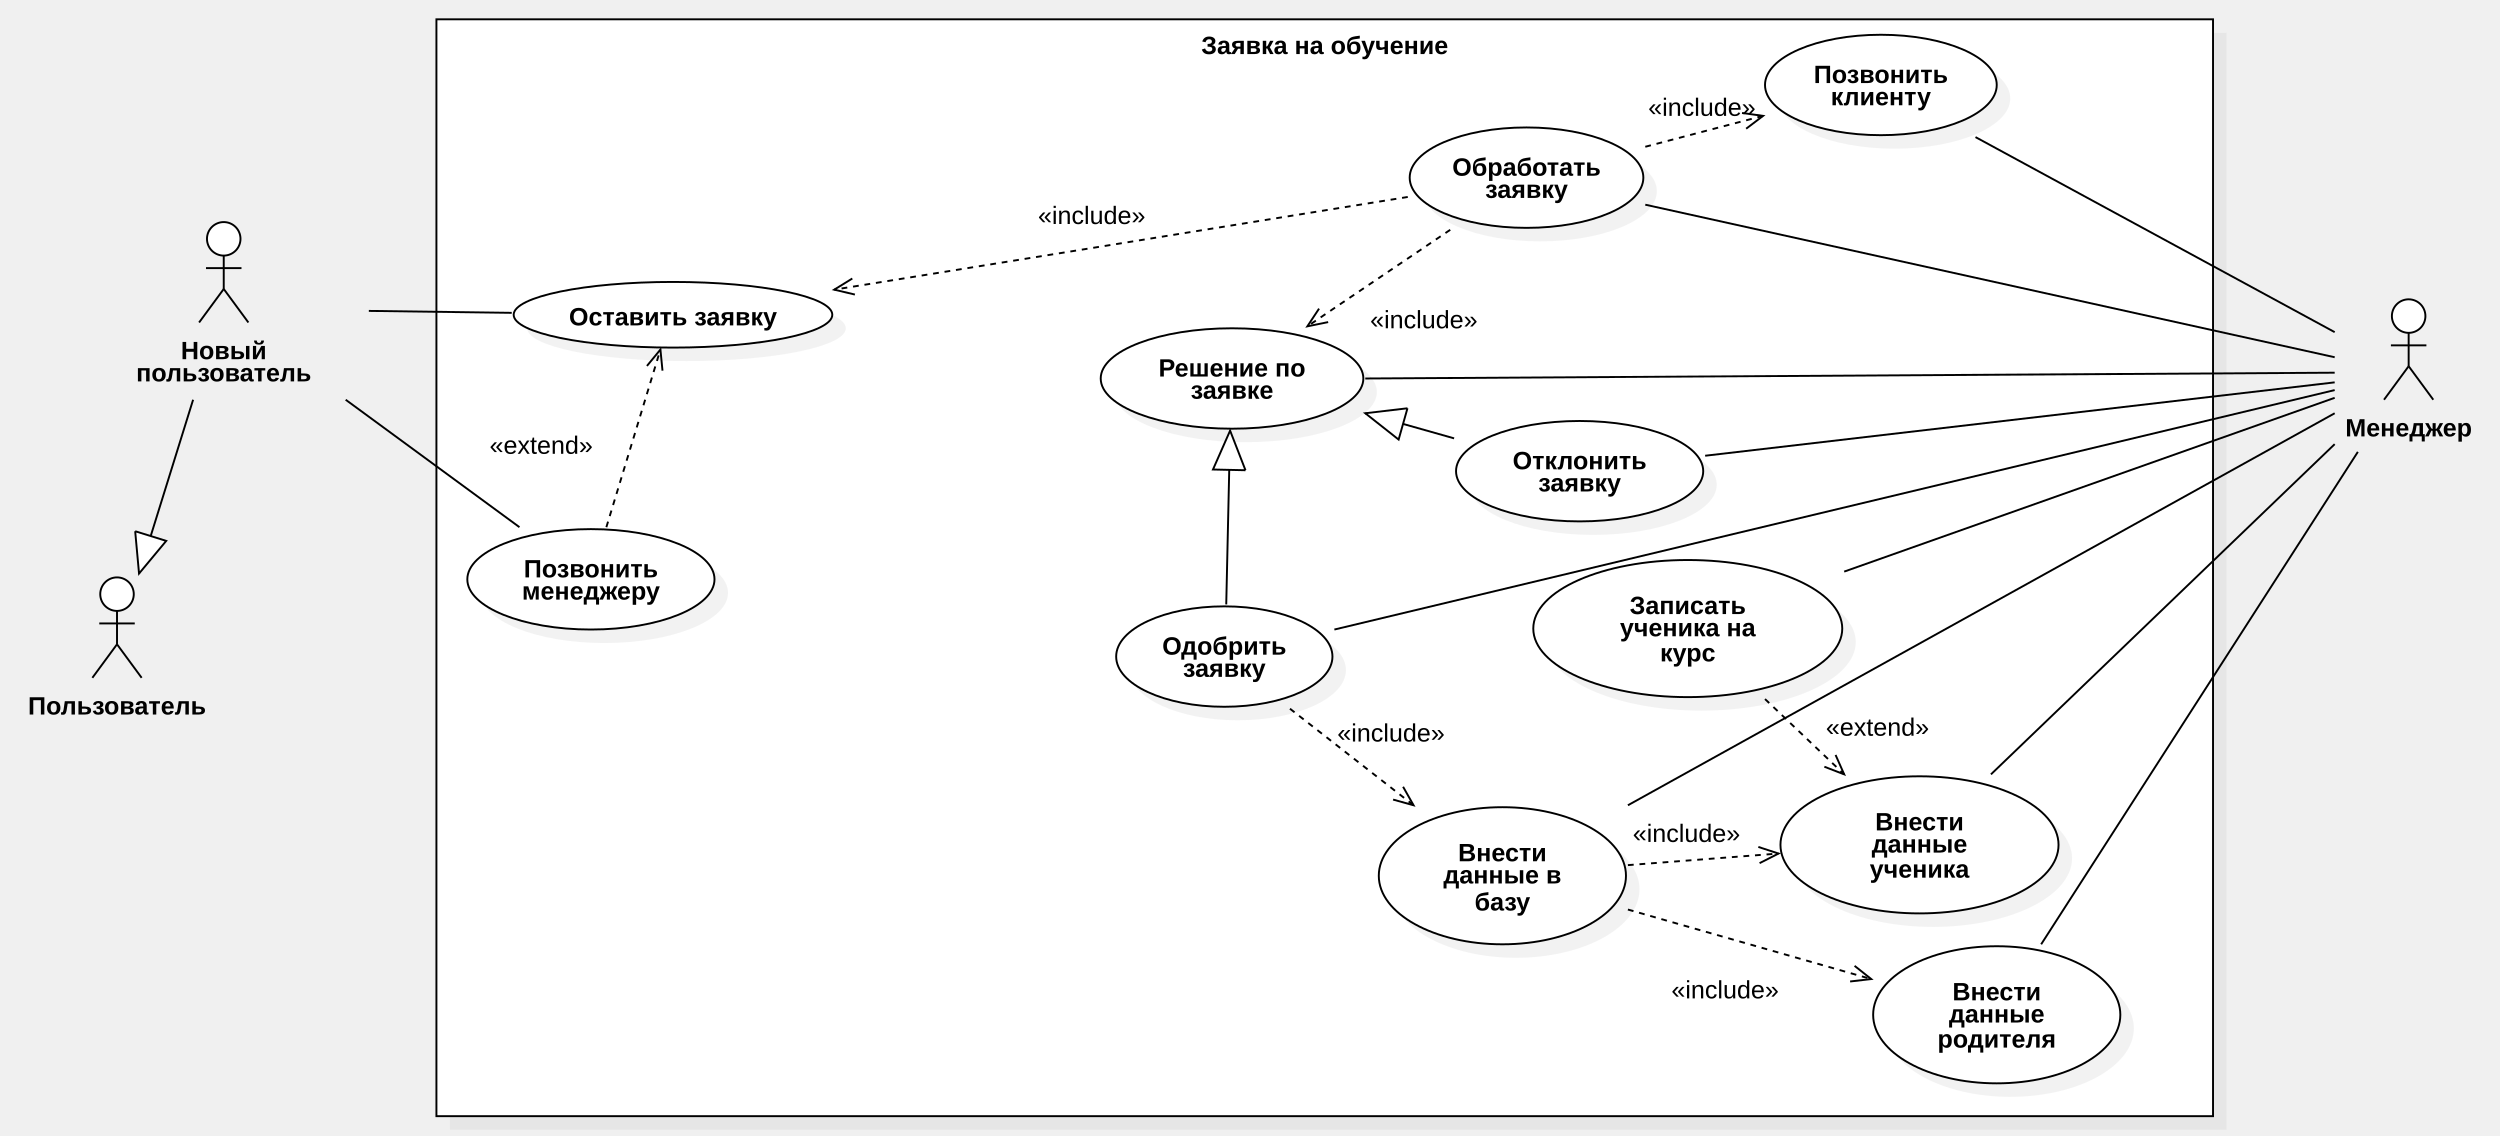
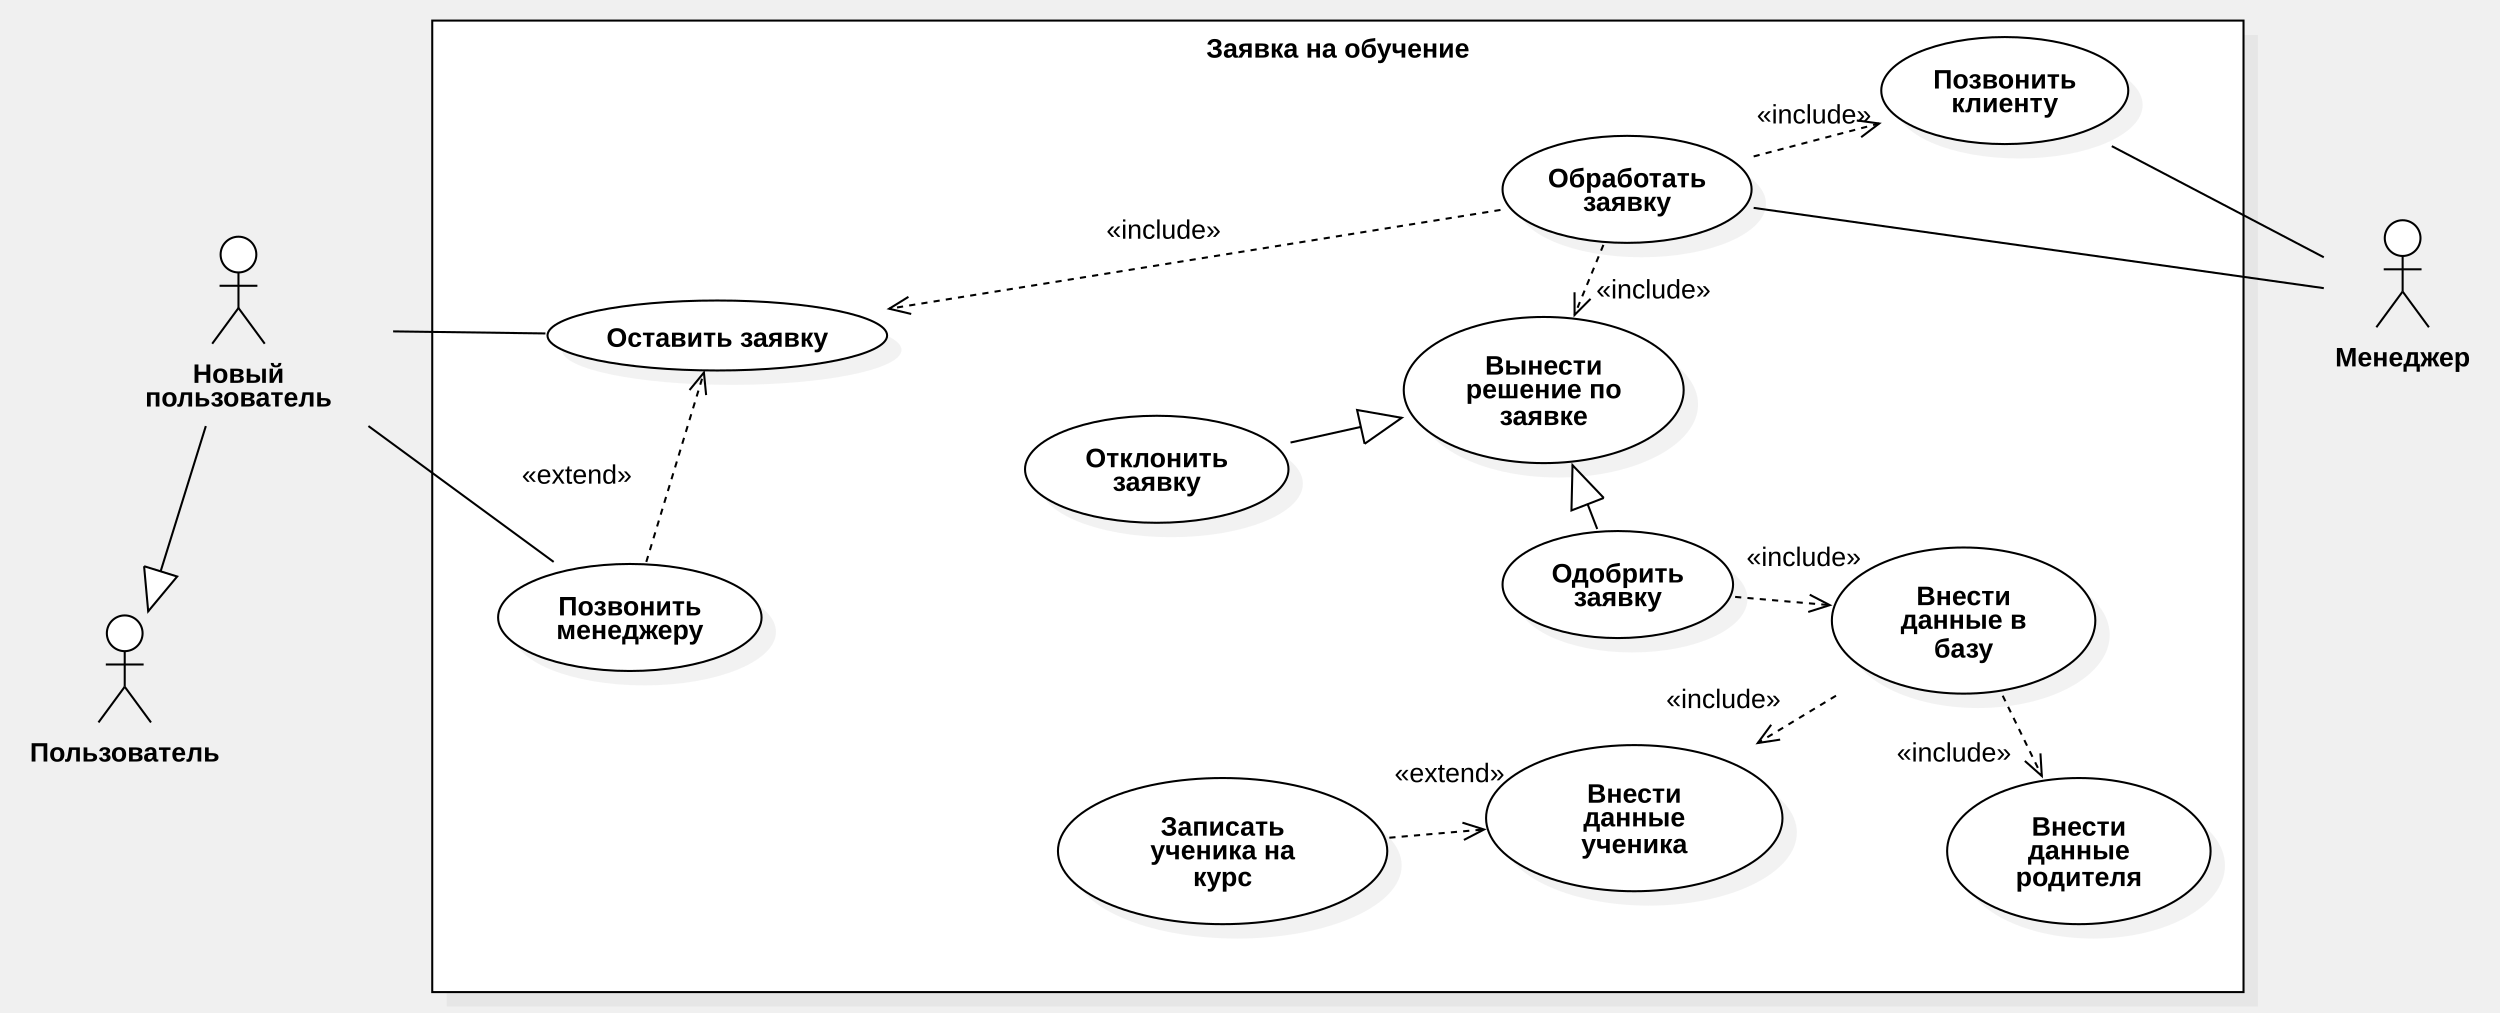
- <svg xmlns="http://www.w3.org/2000/svg" version="1.1" width="1294.609" height="588">
+ <svg xmlns="http://www.w3.org/2000/svg" version="1.1" width="1214.609" height="492">
  <defs />
  <g>
    <g transform="translate(-238,-22) scale(1,1)">
-       <rect fill="#C0C0C0" stroke="none" x="471" y="39" width="920" height="568" opacity="0.2" />
-     </g>
-     <g transform="translate(-238,-22) scale(1,1)">
-       <rect fill="#ffffff" stroke="none" x="464" y="32" width="920" height="568" />
-     </g>
-     <g transform="translate(-238,-22) scale(1,1)">
-       <path fill="none" stroke="#000000" d="M 464 32 L 1384 32 L 1384 600 L 464 600 L 464 32 Z Z" stroke-miterlimit="10" />
-     </g>
-     <g transform="translate(-238,-22) scale(1,1)">
-       <g>
-         <path fill="none" stroke="none" />
-         <text fill="#000000" stroke="none" font-family="Arial" font-size="13px" font-style="normal" font-weight="bold" text-decoration="none" x="860.063" y="50">Заявка на обучение</text>
+       <rect fill="#C0C0C0" stroke="none" x="455" y="39" width="880" height="472" opacity="0.2" />
+     </g>
+     <g transform="translate(-238,-22) scale(1,1)">
+       <rect fill="#ffffff" stroke="none" x="448" y="32" width="880" height="472" />
+     </g>
+     <g transform="translate(-238,-22) scale(1,1)">
+       <path fill="none" stroke="#000000" d="M 448 32 L 1328 32 L 1328 504 L 448 504 L 448 32 Z Z" stroke-miterlimit="10" />
+     </g>
+     <g transform="translate(-238,-22) scale(1,1)">
+       <g>
+         <path fill="none" stroke="none" />
+         <text fill="#000000" stroke="none" font-family="Arial" font-size="13px" font-style="normal" font-weight="bold" text-decoration="none" x="824.063" y="50">Заявка на обучение</text>
      </g>
    </g>
    <g transform="translate(-238,-22) scale(1,1)">
      <path fill="#ffffff" stroke="none" d="M 289.914 329.68 C 289.914 324.886 293.8 321 298.594 321 C 303.387 321 307.273 324.886 307.273 329.68 C 307.273 334.474 303.387 338.36 298.594 338.36 C 293.8 338.36 289.914 334.474 289.914 329.68 Z" />
    </g>
    <g transform="translate(-238,-22) scale(1,1)">
      <path fill="none" stroke="#000000" d="M 289.914 329.68 C 289.914 324.886 293.8 321 298.594 321 C 303.387 321 307.273 324.886 307.273 329.68 C 307.273 334.474 303.387 338.36 298.594 338.36 C 293.8 338.36 289.914 334.474 289.914 329.68 Z" stroke-miterlimit="10" />
    </g>
    <g transform="translate(-238,-22) scale(1,1)">
      <path fill="none" stroke="#000000" d="M 298.594 338.36 L 298.594 355.64" stroke-miterlimit="10" />
    </g>
    <g transform="translate(-238,-22) scale(1,1)">
      <path fill="none" stroke="#000000" d="M 289.404 344.84 L 307.783 344.84" stroke-miterlimit="10" />
    </g>
    <g transform="translate(-238,-22) scale(1,1)">
      <path fill="none" stroke="#000000" d="M 298.594 355.64 L 285.83 373" stroke-miterlimit="10" />
    </g>
    <g transform="translate(-238,-22) scale(1,1)">
      <path fill="none" stroke="#000000" d="M 298.594 355.64 L 311.357 373" stroke-miterlimit="10" />
    </g>
    <g transform="translate(-238,-22) scale(1,1)">
      <g>
        <path fill="none" stroke="none" />
        <text fill="#000000" stroke="none" font-family="Arial" font-size="13px" font-style="normal" font-weight="bold" text-decoration="none" x="252.5" y="392">Пользователь</text>
      </g>
    </g>
    <g transform="translate(-238,-22) scale(1,1)">
      <path fill="#ffffff" stroke="none" d="M 345.182 145.68 C 345.182 140.886 349.067 137 353.861 137 C 358.654 137 362.54 140.886 362.54 145.68 C 362.54 150.474 358.654 154.36 353.861 154.36 C 349.067 154.36 345.182 150.474 345.182 145.68 Z" />
    </g>
    <g transform="translate(-238,-22) scale(1,1)">
      <path fill="none" stroke="#000000" d="M 345.182 145.68 C 345.182 140.886 349.067 137 353.861 137 C 358.654 137 362.54 140.886 362.54 145.68 C 362.54 150.474 358.654 154.36 353.861 154.36 C 349.067 154.36 345.182 150.474 345.182 145.68 Z" stroke-miterlimit="10" />
    </g>
    <g transform="translate(-238,-22) scale(1,1)">
      <path fill="none" stroke="#000000" d="M 353.861 154.36 L 353.861 171.64" stroke-miterlimit="10" />
    </g>
    <g transform="translate(-238,-22) scale(1,1)">
      <path fill="none" stroke="#000000" d="M 344.671 160.84 L 363.051 160.84" stroke-miterlimit="10" />
    </g>
    <g transform="translate(-238,-22) scale(1,1)">
      <path fill="none" stroke="#000000" d="M 353.861 171.64 L 341.097 189" stroke-miterlimit="10" />
    </g>
    <g transform="translate(-238,-22) scale(1,1)">
      <path fill="none" stroke="#000000" d="M 353.861 171.64 L 366.624 189" stroke-miterlimit="10" />
    </g>
    <g transform="translate(-238,-22) scale(1,1)">
      <g>
        <path fill="none" stroke="none" />
        <text fill="#000000" stroke="none" font-family="Arial" font-size="13px" font-style="normal" font-weight="bold" text-decoration="none" x="331.654" y="208">Новый</text>
        <text fill="#000000" stroke="none" font-family="Arial" font-size="13px" font-style="normal" font-weight="bold" text-decoration="none" x="308.513" y="219.5">пользователь</text>
      </g>
    </g>
    <g transform="translate(-238,-22) scale(1,1)">
      <path fill="none" stroke="#000000" d="M 338 229 L 310 319" stroke-miterlimit="10" />
    </g>
    <g transform="translate(-238,-22) scale(1,1)">
      <path fill="#FFFFFF" stroke="none" d="M 307.999 297.091 L 310 319 L 324.077 302.093" />
    </g>
    <g transform="translate(-238,-22) scale(1,1)">
      <path fill="none" stroke="#000000" d="M 307.999 297.091 L 310 319 L 324.077 302.093 L 307.999 297.091" stroke-miterlimit="10" />
    </g>
    <g transform="translate(-238,-22) scale(1,1)">
      <path fill="#C0C0C0" stroke="none" d="M 511 192 C 511 182.611 547.937 175 593.5 175 C 639.063 175 676 182.611 676 192 C 676 201.389 639.063 209 593.5 209 C 547.937 209 511 201.389 511 192 Z" opacity="0.2" />
    </g>
    <g transform="translate(-238,-22) scale(1,1)">
      <path fill="#ffffff" stroke="none" d="M 504 185 C 504 175.611 540.937 168 586.5 168 C 632.063 168 669 175.611 669 185 C 669 194.389 632.063 202 586.5 202 C 540.937 202 504 194.389 504 185 Z" />
    </g>
    <g transform="translate(-238,-22) scale(1,1)">
      <path fill="none" stroke="#000000" d="M 504 185 C 504 175.611 540.937 168 586.5 168 C 632.063 168 669 175.611 669 185 C 669 194.389 632.063 202 586.5 202 C 540.937 202 504 194.389 504 185 Z" stroke-miterlimit="10" />
    </g>
    <g transform="translate(-238,-22) scale(1,1)">
      <g>
        <path fill="none" stroke="none" />
        <text fill="#000000" stroke="none" font-family="Arial" font-size="13px" font-style="normal" font-weight="bold" text-decoration="none" x="532.637" y="190.5">Оставить заявку</text>
      </g>
    </g>
    <g transform="translate(-238,-22) scale(1,1)">
      <path fill="none" stroke="#000000" d="M 503 184 L 429 183" stroke-miterlimit="10" />
    </g>
    <g transform="translate(-238,-22) scale(1,1)">
-       <path fill="#ffffff" stroke="none" d="M 1476.625 185.68 C 1476.625 180.886 1480.511 177 1485.305 177 C 1490.098 177 1493.984 180.886 1493.984 185.68 C 1493.984 190.474 1490.098 194.36 1485.305 194.36 C 1480.511 194.36 1476.625 190.474 1476.625 185.68 Z" />
-     </g>
-     <g transform="translate(-238,-22) scale(1,1)">
-       <path fill="none" stroke="#000000" d="M 1476.625 185.68 C 1476.625 180.886 1480.511 177 1485.305 177 C 1490.098 177 1493.984 180.886 1493.984 185.68 C 1493.984 190.474 1490.098 194.36 1485.305 194.36 C 1480.511 194.36 1476.625 190.474 1476.625 185.68 Z" stroke-miterlimit="10" />
-     </g>
-     <g transform="translate(-238,-22) scale(1,1)">
-       <path fill="none" stroke="#000000" d="M 1485.305 194.36 L 1485.305 211.64" stroke-miterlimit="10" />
-     </g>
-     <g transform="translate(-238,-22) scale(1,1)">
-       <path fill="none" stroke="#000000" d="M 1476.115 200.84 L 1494.495 200.84" stroke-miterlimit="10" />
-     </g>
-     <g transform="translate(-238,-22) scale(1,1)">
-       <path fill="none" stroke="#000000" d="M 1485.305 211.64 L 1472.541 229" stroke-miterlimit="10" />
-     </g>
-     <g transform="translate(-238,-22) scale(1,1)">
-       <path fill="none" stroke="#000000" d="M 1485.305 211.64 L 1498.068 229" stroke-miterlimit="10" />
-     </g>
-     <g transform="translate(-238,-22) scale(1,1)">
-       <g>
-         <path fill="none" stroke="none" />
-         <text fill="#000000" stroke="none" font-family="Arial" font-size="13px" font-style="normal" font-weight="bold" text-decoration="none" x="1452.5" y="248">Менеджер</text>
+       <path fill="#ffffff" stroke="none" d="M 1396.625 137.68 C 1396.625 132.886 1400.511 129 1405.305 129 C 1410.098 129 1413.984 132.886 1413.984 137.68 C 1413.984 142.474 1410.098 146.36 1405.305 146.36 C 1400.511 146.36 1396.625 142.474 1396.625 137.68 Z" />
+     </g>
+     <g transform="translate(-238,-22) scale(1,1)">
+       <path fill="none" stroke="#000000" d="M 1396.625 137.68 C 1396.625 132.886 1400.511 129 1405.305 129 C 1410.098 129 1413.984 132.886 1413.984 137.68 C 1413.984 142.474 1410.098 146.36 1405.305 146.36 C 1400.511 146.36 1396.625 142.474 1396.625 137.68 Z" stroke-miterlimit="10" />
+     </g>
+     <g transform="translate(-238,-22) scale(1,1)">
+       <path fill="none" stroke="#000000" d="M 1405.305 146.36 L 1405.305 163.64" stroke-miterlimit="10" />
+     </g>
+     <g transform="translate(-238,-22) scale(1,1)">
+       <path fill="none" stroke="#000000" d="M 1396.115 152.84 L 1414.495 152.84" stroke-miterlimit="10" />
+     </g>
+     <g transform="translate(-238,-22) scale(1,1)">
+       <path fill="none" stroke="#000000" d="M 1405.305 163.64 L 1392.541 181" stroke-miterlimit="10" />
+     </g>
+     <g transform="translate(-238,-22) scale(1,1)">
+       <path fill="none" stroke="#000000" d="M 1405.305 163.64 L 1418.068 181" stroke-miterlimit="10" />
+     </g>
+     <g transform="translate(-238,-22) scale(1,1)">
+       <g>
+         <path fill="none" stroke="none" />
+         <text fill="#000000" stroke="none" font-family="Arial" font-size="13px" font-style="normal" font-weight="bold" text-decoration="none" x="1372.5" y="200">Менеджер</text>
      </g>
    </g>
    <g transform="translate(-238,-22) scale(1,1)">
      <path fill="#C0C0C0" stroke="none" d="M 975 121 C 975 106.641 1002.087 95 1035.5 95 C 1068.913 95 1096 106.641 1096 121 C 1096 135.359 1068.913 147 1035.5 147 C 1002.087 147 975 135.359 975 121 Z" opacity="0.2" />
    </g>
    <g transform="translate(-238,-22) scale(1,1)">
      <path fill="#ffffff" stroke="none" d="M 968 114 C 968 99.641 995.087 88 1028.5 88 C 1061.913 88 1089 99.641 1089 114 C 1089 128.359 1061.913 140 1028.5 140 C 995.087 140 968 128.359 968 114 Z" />
    </g>
    <g transform="translate(-238,-22) scale(1,1)">
      <path fill="none" stroke="#000000" d="M 968 114 C 968 99.641 995.087 88 1028.5 88 C 1061.913 88 1089 99.641 1089 114 C 1089 128.359 1061.913 140 1028.5 140 C 995.087 140 968 128.359 968 114 Z" stroke-miterlimit="10" />
    </g>
    <g transform="translate(-238,-22) scale(1,1)">
      <g>
        <path fill="none" stroke="none" />
        <text fill="#000000" stroke="none" font-family="Arial" font-size="13px" font-style="normal" font-weight="bold" text-decoration="none" x="990.043" y="113">Обработать</text>
        <text fill="#000000" stroke="none" font-family="Arial" font-size="13px" font-style="normal" font-weight="bold" text-decoration="none" x="1007.083" y="124.5">заявку</text>
      </g>
    </g>
    <g transform="translate(-238,-22) scale(1,1)">
      <path fill="#C0C0C0" stroke="none" d="M 1159 73 C 1159 58.641 1185.863 47 1219 47 C 1252.137 47 1279 58.641 1279 73 C 1279 87.359 1252.137 99 1219 99 C 1185.863 99 1159 87.359 1159 73 Z" opacity="0.2" />
    </g>
    <g transform="translate(-238,-22) scale(1,1)">
      <path fill="#ffffff" stroke="none" d="M 1152 66 C 1152 51.641 1178.863 40 1212 40 C 1245.137 40 1272 51.641 1272 66 C 1272 80.359 1245.137 92 1212 92 C 1178.863 92 1152 80.359 1152 66 Z" />
    </g>
    <g transform="translate(-238,-22) scale(1,1)">
      <path fill="none" stroke="#000000" d="M 1152 66 C 1152 51.641 1178.863 40 1212 40 C 1245.137 40 1272 51.641 1272 66 C 1272 80.359 1245.137 92 1212 92 C 1178.863 92 1152 80.359 1152 66 Z" stroke-miterlimit="10" />
    </g>
    <g transform="translate(-238,-22) scale(1,1)">
      <g>
        <path fill="none" stroke="none" />
        <text fill="#000000" stroke="none" font-family="Arial" font-size="13px" font-style="normal" font-weight="bold" text-decoration="none" x="1177.231" y="65">Позвонить</text>
        <text fill="#000000" stroke="none" font-family="Arial" font-size="13px" font-style="normal" font-weight="bold" text-decoration="none" x="1186.041" y="76.5">клиенту</text>
      </g>
    </g>
    <g transform="translate(-238,-22) scale(1,1)">
-       <path fill="none" stroke="#000000" d="M 1090 128 L 1447 207" stroke-miterlimit="10" />
-     </g>
-     <g transform="translate(-238,-22) scale(1,1)">
-       <path fill="#C0C0C0" stroke="none" d="M 999 273 C 999 258.641 1027.654 247 1063 247 C 1098.346 247 1127 258.641 1127 273 C 1127 287.359 1098.346 299 1063 299 C 1027.654 299 999 287.359 999 273 Z" opacity="0.2" />
-     </g>
-     <g transform="translate(-238,-22) scale(1,1)">
-       <path fill="#ffffff" stroke="none" d="M 992 266 C 992 251.641 1020.654 240 1056 240 C 1091.346 240 1120 251.641 1120 266 C 1120 280.359 1091.346 292 1056 292 C 1020.654 292 992 280.359 992 266 Z" />
-     </g>
-     <g transform="translate(-238,-22) scale(1,1)">
-       <path fill="none" stroke="#000000" d="M 992 266 C 992 251.641 1020.654 240 1056 240 C 1091.346 240 1120 251.641 1120 266 C 1120 280.359 1091.346 292 1056 292 C 1020.654 292 992 280.359 992 266 Z" stroke-miterlimit="10" />
-     </g>
-     <g transform="translate(-238,-22) scale(1,1)">
-       <g>
-         <path fill="none" stroke="none" />
-         <text fill="#000000" stroke="none" font-family="Arial" font-size="13px" font-style="normal" font-weight="bold" text-decoration="none" x="1021.313" y="265">Отклонить</text>
-         <text fill="#000000" stroke="none" font-family="Arial" font-size="13px" font-style="normal" font-weight="bold" text-decoration="none" x="1034.583" y="276.5">заявку</text>
-       </g>
-     </g>
-     <g transform="translate(-238,-22) scale(1,1)">
-       <path fill="#C0C0C0" stroke="none" d="M 823 369 C 823 354.641 848.072 343 879 343 C 909.928 343 935 354.641 935 369 C 935 383.359 909.928 395 879 395 C 848.072 395 823 383.359 823 369 Z" opacity="0.2" />
-     </g>
-     <g transform="translate(-238,-22) scale(1,1)">
-       <path fill="#ffffff" stroke="none" d="M 816 362 C 816 347.641 841.072 336 872 336 C 902.928 336 928 347.641 928 362 C 928 376.359 902.928 388 872 388 C 841.072 388 816 376.359 816 362 Z" />
-     </g>
-     <g transform="translate(-238,-22) scale(1,1)">
-       <path fill="none" stroke="#000000" d="M 816 362 C 816 347.641 841.072 336 872 336 C 902.928 336 928 347.641 928 362 C 928 376.359 902.928 388 872 388 C 841.072 388 816 376.359 816 362 Z" stroke-miterlimit="10" />
-     </g>
-     <g transform="translate(-238,-22) scale(1,1)">
-       <g>
-         <path fill="none" stroke="none" />
-         <text fill="#000000" stroke="none" font-family="Arial" font-size="13px" font-style="normal" font-weight="bold" text-decoration="none" x="839.849" y="361">Одобрить</text>
-         <text fill="#000000" stroke="none" font-family="Arial" font-size="13px" font-style="normal" font-weight="bold" text-decoration="none" x="850.583" y="372.5">заявку</text>
-       </g>
-     </g>
-     <g transform="translate(-238,-22) scale(1,1)">
-       <path fill="#C0C0C0" stroke="none" d="M 959 482.5 C 959 462.894 987.654 447 1023 447 C 1058.346 447 1087 462.894 1087 482.5 C 1087 502.106 1058.346 518 1023 518 C 987.654 518 959 502.106 959 482.5 Z" opacity="0.2" />
-     </g>
-     <g transform="translate(-238,-22) scale(1,1)">
-       <path fill="#ffffff" stroke="none" d="M 952 475.5 C 952 455.894 980.654 440 1016 440 C 1051.346 440 1080 455.894 1080 475.5 C 1080 495.106 1051.346 511 1016 511 C 980.654 511 952 495.106 952 475.5 Z" />
-     </g>
-     <g transform="translate(-238,-22) scale(1,1)">
-       <path fill="none" stroke="#000000" d="M 952 475.5 C 952 455.894 980.654 440 1016 440 C 1051.346 440 1080 455.894 1080 475.5 C 1080 495.106 1051.346 511 1016 511 C 980.654 511 952 495.106 952 475.5 Z" stroke-miterlimit="10" />
-     </g>
-     <g transform="translate(-238,-22) scale(1,1)">
-       <g>
-         <path fill="none" stroke="none" />
-         <text fill="#000000" stroke="none" font-family="Arial" font-size="13px" font-style="normal" font-weight="bold" text-decoration="none" x="993.056" y="468">Внести</text>
-         <text fill="#000000" stroke="none" font-family="Arial" font-size="13px" font-style="normal" font-weight="bold" text-decoration="none" x="985.439" y="479.5">данные в</text>
-         <text fill="#000000" stroke="none" font-family="Arial" font-size="13px" font-style="normal" font-weight="bold" text-decoration="none" x="1001.607" y="493.5">базу</text>
-       </g>
-     </g>
-     <g transform="translate(-238,-22) scale(1,1)">
-       <path fill="#C0C0C0" stroke="none" d="M 1167 466.5 C 1167 446.894 1199.235 431 1239 431 C 1278.765 431 1311 446.894 1311 466.5 C 1311 486.106 1278.765 502 1239 502 C 1199.235 502 1167 486.106 1167 466.5 Z" opacity="0.2" />
-     </g>
-     <g transform="translate(-238,-22) scale(1,1)">
-       <path fill="#ffffff" stroke="none" d="M 1160 459.5 C 1160 439.894 1192.235 424 1232 424 C 1271.765 424 1304 439.894 1304 459.5 C 1304 479.106 1271.765 495 1232 495 C 1192.235 495 1160 479.106 1160 459.5 Z" />
-     </g>
-     <g transform="translate(-238,-22) scale(1,1)">
-       <path fill="none" stroke="#000000" d="M 1160 459.5 C 1160 439.894 1192.235 424 1232 424 C 1271.765 424 1304 439.894 1304 459.5 C 1304 479.106 1271.765 495 1232 495 C 1192.235 495 1160 479.106 1160 459.5 Z" stroke-miterlimit="10" />
-     </g>
-     <g transform="translate(-238,-22) scale(1,1)">
-       <g>
-         <path fill="none" stroke="none" />
-         <text fill="#000000" stroke="none" font-family="Arial" font-size="13px" font-style="normal" font-weight="bold" text-decoration="none" x="1209.056" y="452">Внести</text>
-         <text fill="#000000" stroke="none" font-family="Arial" font-size="13px" font-style="normal" font-weight="bold" text-decoration="none" x="1207.241" y="463.5">данные</text>
-         <text fill="#000000" stroke="none" font-family="Arial" font-size="13px" font-style="normal" font-weight="bold" text-decoration="none" x="1206.206" y="476.5">ученика</text>
-       </g>
-     </g>
-     <g transform="translate(-238,-22) scale(1,1)">
-       <path fill="#C0C0C0" stroke="none" d="M 1215 554.5 C 1215 534.894 1243.654 519 1279 519 C 1314.346 519 1343 534.894 1343 554.5 C 1343 574.106 1314.346 590 1279 590 C 1243.654 590 1215 574.106 1215 554.5 Z" opacity="0.2" />
-     </g>
-     <g transform="translate(-238,-22) scale(1,1)">
-       <path fill="#ffffff" stroke="none" d="M 1208 547.5 C 1208 527.894 1236.654 512 1272 512 C 1307.346 512 1336 527.894 1336 547.5 C 1336 567.106 1307.346 583 1272 583 C 1236.654 583 1208 567.106 1208 547.5 Z" />
-     </g>
-     <g transform="translate(-238,-22) scale(1,1)">
-       <path fill="none" stroke="#000000" d="M 1208 547.5 C 1208 527.894 1236.654 512 1272 512 C 1307.346 512 1336 527.894 1336 547.5 C 1336 567.106 1307.346 583 1272 583 C 1236.654 583 1208 567.106 1208 547.5 Z" stroke-miterlimit="10" />
-     </g>
-     <g transform="translate(-238,-22) scale(1,1)">
-       <g>
-         <path fill="none" stroke="none" />
-         <text fill="#000000" stroke="none" font-family="Arial" font-size="13px" font-style="normal" font-weight="bold" text-decoration="none" x="1249.056" y="540">Внести</text>
-         <text fill="#000000" stroke="none" font-family="Arial" font-size="13px" font-style="normal" font-weight="bold" text-decoration="none" x="1247.241" y="551.5">данные</text>
-         <text fill="#000000" stroke="none" font-family="Arial" font-size="13px" font-style="normal" font-weight="bold" text-decoration="none" x="1241.303" y="564.5">родителя</text>
+       <path fill="none" stroke="#000000" d="M 1090 123 L 1367 162" stroke-miterlimit="10" />
+     </g>
+     <g transform="translate(-238,-22) scale(1,1)">
+       <path fill="#C0C0C0" stroke="none" d="M 743 257 C 743 242.641 771.654 231 807 231 C 842.346 231 871 242.641 871 257 C 871 271.359 842.346 283 807 283 C 771.654 283 743 271.359 743 257 Z" opacity="0.2" />
+     </g>
+     <g transform="translate(-238,-22) scale(1,1)">
+       <path fill="#ffffff" stroke="none" d="M 736 250 C 736 235.641 764.654 224 800 224 C 835.346 224 864 235.641 864 250 C 864 264.359 835.346 276 800 276 C 764.654 276 736 264.359 736 250 Z" />
+     </g>
+     <g transform="translate(-238,-22) scale(1,1)">
+       <path fill="none" stroke="#000000" d="M 736 250 C 736 235.641 764.654 224 800 224 C 835.346 224 864 235.641 864 250 C 864 264.359 835.346 276 800 276 C 764.654 276 736 264.359 736 250 Z" stroke-miterlimit="10" />
+     </g>
+     <g transform="translate(-238,-22) scale(1,1)">
+       <g>
+         <path fill="none" stroke="none" />
+         <text fill="#000000" stroke="none" font-family="Arial" font-size="13px" font-style="normal" font-weight="bold" text-decoration="none" x="765.313" y="249">Отклонить</text>
+         <text fill="#000000" stroke="none" font-family="Arial" font-size="13px" font-style="normal" font-weight="bold" text-decoration="none" x="778.583" y="260.5">заявку</text>
+       </g>
+     </g>
+     <g transform="translate(-238,-22) scale(1,1)">
+       <path fill="#C0C0C0" stroke="none" d="M 975 313 C 975 298.641 1000.072 287 1031 287 C 1061.928 287 1087 298.641 1087 313 C 1087 327.359 1061.928 339 1031 339 C 1000.072 339 975 327.359 975 313 Z" opacity="0.2" />
+     </g>
+     <g transform="translate(-238,-22) scale(1,1)">
+       <path fill="#ffffff" stroke="none" d="M 968 306 C 968 291.641 993.072 280 1024 280 C 1054.928 280 1080 291.641 1080 306 C 1080 320.359 1054.928 332 1024 332 C 993.072 332 968 320.359 968 306 Z" />
+     </g>
+     <g transform="translate(-238,-22) scale(1,1)">
+       <path fill="none" stroke="#000000" d="M 968 306 C 968 291.641 993.072 280 1024 280 C 1054.928 280 1080 291.641 1080 306 C 1080 320.359 1054.928 332 1024 332 C 993.072 332 968 320.359 968 306 Z" stroke-miterlimit="10" />
+     </g>
+     <g transform="translate(-238,-22) scale(1,1)">
+       <g>
+         <path fill="none" stroke="none" />
+         <text fill="#000000" stroke="none" font-family="Arial" font-size="13px" font-style="normal" font-weight="bold" text-decoration="none" x="991.849" y="305">Одобрить</text>
+         <text fill="#000000" stroke="none" font-family="Arial" font-size="13px" font-style="normal" font-weight="bold" text-decoration="none" x="1002.583" y="316.5">заявку</text>
+       </g>
+     </g>
+     <g transform="translate(-238,-22) scale(1,1)">
+       <path fill="#C0C0C0" stroke="none" d="M 1135 330.5 C 1135 310.894 1163.654 295 1199 295 C 1234.346 295 1263 310.894 1263 330.5 C 1263 350.106 1234.346 366 1199 366 C 1163.654 366 1135 350.106 1135 330.5 Z" opacity="0.2" />
+     </g>
+     <g transform="translate(-238,-22) scale(1,1)">
+       <path fill="#ffffff" stroke="none" d="M 1128 323.5 C 1128 303.894 1156.654 288 1192 288 C 1227.346 288 1256 303.894 1256 323.5 C 1256 343.106 1227.346 359 1192 359 C 1156.654 359 1128 343.106 1128 323.5 Z" />
+     </g>
+     <g transform="translate(-238,-22) scale(1,1)">
+       <path fill="none" stroke="#000000" d="M 1128 323.5 C 1128 303.894 1156.654 288 1192 288 C 1227.346 288 1256 303.894 1256 323.5 C 1256 343.106 1227.346 359 1192 359 C 1156.654 359 1128 343.106 1128 323.5 Z" stroke-miterlimit="10" />
+     </g>
+     <g transform="translate(-238,-22) scale(1,1)">
+       <g>
+         <path fill="none" stroke="none" />
+         <text fill="#000000" stroke="none" font-family="Arial" font-size="13px" font-style="normal" font-weight="bold" text-decoration="none" x="1169.056" y="316">Внести</text>
+         <text fill="#000000" stroke="none" font-family="Arial" font-size="13px" font-style="normal" font-weight="bold" text-decoration="none" x="1161.439" y="327.5">данные в</text>
+         <text fill="#000000" stroke="none" font-family="Arial" font-size="13px" font-style="normal" font-weight="bold" text-decoration="none" x="1177.607" y="341.5">базу</text>
+       </g>
+     </g>
+     <g transform="translate(-238,-22) scale(1,1)">
+       <path fill="#C0C0C0" stroke="none" d="M 967 426.5 C 967 406.894 999.235 391 1039 391 C 1078.765 391 1111 406.894 1111 426.5 C 1111 446.106 1078.765 462 1039 462 C 999.235 462 967 446.106 967 426.5 Z" opacity="0.2" />
+     </g>
+     <g transform="translate(-238,-22) scale(1,1)">
+       <path fill="#ffffff" stroke="none" d="M 960 419.5 C 960 399.894 992.235 384 1032 384 C 1071.765 384 1104 399.894 1104 419.5 C 1104 439.106 1071.765 455 1032 455 C 992.235 455 960 439.106 960 419.5 Z" />
+     </g>
+     <g transform="translate(-238,-22) scale(1,1)">
+       <path fill="none" stroke="#000000" d="M 960 419.5 C 960 399.894 992.235 384 1032 384 C 1071.765 384 1104 399.894 1104 419.5 C 1104 439.106 1071.765 455 1032 455 C 992.235 455 960 439.106 960 419.5 Z" stroke-miterlimit="10" />
+     </g>
+     <g transform="translate(-238,-22) scale(1,1)">
+       <g>
+         <path fill="none" stroke="none" />
+         <text fill="#000000" stroke="none" font-family="Arial" font-size="13px" font-style="normal" font-weight="bold" text-decoration="none" x="1009.056" y="412">Внести</text>
+         <text fill="#000000" stroke="none" font-family="Arial" font-size="13px" font-style="normal" font-weight="bold" text-decoration="none" x="1007.241" y="423.5">данные</text>
+         <text fill="#000000" stroke="none" font-family="Arial" font-size="13px" font-style="normal" font-weight="bold" text-decoration="none" x="1006.206" y="436.5">ученика</text>
+       </g>
+     </g>
+     <g transform="translate(-238,-22) scale(1,1)">
+       <path fill="#C0C0C0" stroke="none" d="M 1191 442.5 C 1191 422.894 1219.654 407 1255 407 C 1290.346 407 1319 422.894 1319 442.5 C 1319 462.106 1290.346 478 1255 478 C 1219.654 478 1191 462.106 1191 442.5 Z" opacity="0.2" />
+     </g>
+     <g transform="translate(-238,-22) scale(1,1)">
+       <path fill="#ffffff" stroke="none" d="M 1184 435.5 C 1184 415.894 1212.654 400 1248 400 C 1283.346 400 1312 415.894 1312 435.5 C 1312 455.106 1283.346 471 1248 471 C 1212.654 471 1184 455.106 1184 435.5 Z" />
+     </g>
+     <g transform="translate(-238,-22) scale(1,1)">
+       <path fill="none" stroke="#000000" d="M 1184 435.5 C 1184 415.894 1212.654 400 1248 400 C 1283.346 400 1312 415.894 1312 435.5 C 1312 455.106 1283.346 471 1248 471 C 1212.654 471 1184 455.106 1184 435.5 Z" stroke-miterlimit="10" />
+     </g>
+     <g transform="translate(-238,-22) scale(1,1)">
+       <g>
+         <path fill="none" stroke="none" />
+         <text fill="#000000" stroke="none" font-family="Arial" font-size="13px" font-style="normal" font-weight="bold" text-decoration="none" x="1225.056" y="428">Внести</text>
+         <text fill="#000000" stroke="none" font-family="Arial" font-size="13px" font-style="normal" font-weight="bold" text-decoration="none" x="1223.241" y="439.5">данные</text>
+         <text fill="#000000" stroke="none" font-family="Arial" font-size="13px" font-style="normal" font-weight="bold" text-decoration="none" x="1217.303" y="452.5">родителя</text>
      </g>
    </g>
    <g transform="translate(-238,-22) scale(1,1)">
      <path fill="none" stroke="#000000" d="M 1090 98 L 1151 82" stroke-miterlimit="10" stroke-dasharray="3" />
    </g>
    <g transform="translate(-238,-22) scale(1,1)">
      <path fill="none" stroke="#000000" d="M 1142.238 88.65 L 1151 82 L 1140.102 80.507" stroke-miterlimit="10" />
    </g>
    <g transform="translate(-238,-22) scale(1,1)">
      <g>
        <path fill="none" stroke="none" />
        <text fill="#000000" stroke="none" font-family="Arial" font-size="13px" font-style="normal" font-weight="normal" text-decoration="none" x="1091.5" y="82">«include»</text>
      </g>
    </g>
    <g transform="translate(-238,-22) scale(1,1)">
-       <path fill="#C0C0C0" stroke="none" d="M 815 225 C 815 210.641 845.445 199 883 199 C 920.555 199 951 210.641 951 225 C 951 239.359 920.555 251 883 251 C 845.445 251 815 239.359 815 225 Z" opacity="0.2" />
-     </g>
-     <g transform="translate(-238,-22) scale(1,1)">
-       <path fill="#ffffff" stroke="none" d="M 808 218 C 808 203.641 838.445 192 876 192 C 913.555 192 944 203.641 944 218 C 944 232.359 913.555 244 876 244 C 838.445 244 808 232.359 808 218 Z" />
-     </g>
-     <g transform="translate(-238,-22) scale(1,1)">
-       <path fill="none" stroke="#000000" d="M 808 218 C 808 203.641 838.445 192 876 192 C 913.555 192 944 203.641 944 218 C 944 232.359 913.555 244 876 244 C 838.445 244 808 232.359 808 218 Z" stroke-miterlimit="10" />
-     </g>
-     <g transform="translate(-238,-22) scale(1,1)">
-       <g>
-         <path fill="none" stroke="none" />
-         <text fill="#000000" stroke="none" font-family="Arial" font-size="13px" font-style="normal" font-weight="bold" text-decoration="none" x="837.939" y="217">Решение по</text>
-         <text fill="#000000" stroke="none" font-family="Arial" font-size="13px" font-style="normal" font-weight="bold" text-decoration="none" x="854.583" y="228.5">заявке</text>
-       </g>
-     </g>
-     <g transform="translate(-238,-22) scale(1,1)">
-       <path fill="none" stroke="#000000" d="M 989 141 L 915 191" stroke-miterlimit="10" stroke-dasharray="3" />
-     </g>
-     <g transform="translate(-238,-22) scale(1,1)">
-       <path fill="none" stroke="#000000" d="M 921.064 181.822 L 915 191 L 925.777 188.798" stroke-miterlimit="10" />
-     </g>
-     <g transform="translate(-238,-22) scale(1,1)">
-       <g>
-         <path fill="none" stroke="none" />
-         <text fill="#000000" stroke="none" font-family="Arial" font-size="13px" font-style="normal" font-weight="normal" text-decoration="none" x="947.5" y="192">«include»</text>
+       <path fill="#C0C0C0" stroke="none" d="M 927 218.5 C 927 198.894 957.445 183 995 183 C 1032.555 183 1063 198.894 1063 218.5 C 1063 238.106 1032.555 254 995 254 C 957.445 254 927 238.106 927 218.5 Z" opacity="0.2" />
+     </g>
+     <g transform="translate(-238,-22) scale(1,1)">
+       <path fill="#ffffff" stroke="none" d="M 920 211.5 C 920 191.894 950.445 176 988 176 C 1025.555 176 1056 191.894 1056 211.5 C 1056 231.106 1025.555 247 988 247 C 950.445 247 920 231.106 920 211.5 Z" />
+     </g>
+     <g transform="translate(-238,-22) scale(1,1)">
+       <path fill="none" stroke="#000000" d="M 920 211.5 C 920 191.894 950.445 176 988 176 C 1025.555 176 1056 191.894 1056 211.5 C 1056 231.106 1025.555 247 988 247 C 950.445 247 920 231.106 920 211.5 Z" stroke-miterlimit="10" />
+     </g>
+     <g transform="translate(-238,-22) scale(1,1)">
+       <g>
+         <path fill="none" stroke="none" />
+         <text fill="#000000" stroke="none" font-family="Arial" font-size="13px" font-style="normal" font-weight="bold" text-decoration="none" x="959.505" y="204">Вынести</text>
+         <text fill="#000000" stroke="none" font-family="Arial" font-size="13px" font-style="normal" font-weight="bold" text-decoration="none" x="950.143" y="215.5">решение по</text>
+         <text fill="#000000" stroke="none" font-family="Arial" font-size="13px" font-style="normal" font-weight="bold" text-decoration="none" x="966.583" y="228.5">заявке</text>
+       </g>
+     </g>
+     <g transform="translate(-238,-22) scale(1,1)">
+       <path fill="none" stroke="#000000" d="M 1017 141 L 1003 175" stroke-miterlimit="10" stroke-dasharray="3" />
+     </g>
+     <g transform="translate(-238,-22) scale(1,1)">
+       <path fill="none" stroke="#000000" d="M 1002.977 164 L 1003 175 L 1010.762 167.206" stroke-miterlimit="10" />
+     </g>
+     <g transform="translate(-238,-22) scale(1,1)">
+       <g>
+         <path fill="none" stroke="none" />
+         <text fill="#000000" stroke="none" font-family="Arial" font-size="13px" font-style="normal" font-weight="normal" text-decoration="none" x="1013.5" y="167">«include»</text>
      </g>
    </g>
    <g transform="translate(-238,-22) scale(1,1)">
      <path fill="#C0C0C0" stroke="none" d="M 487 329 C 487 314.641 515.654 303 551 303 C 586.346 303 615 314.641 615 329 C 615 343.359 586.346 355 551 355 C 515.654 355 487 343.359 487 329 Z" opacity="0.2" />
    </g>
    <g transform="translate(-238,-22) scale(1,1)">
      <path fill="#ffffff" stroke="none" d="M 480 322 C 480 307.641 508.654 296 544 296 C 579.346 296 608 307.641 608 322 C 608 336.359 579.346 348 544 348 C 508.654 348 480 336.359 480 322 Z" />
    </g>
    <g transform="translate(-238,-22) scale(1,1)">
      <path fill="none" stroke="#000000" d="M 480 322 C 480 307.641 508.654 296 544 296 C 579.346 296 608 307.641 608 322 C 608 336.359 579.346 348 544 348 C 508.654 348 480 336.359 480 322 Z" stroke-miterlimit="10" />
    </g>
    <g transform="translate(-238,-22) scale(1,1)">
      <g>
        <path fill="none" stroke="none" />
        <text fill="#000000" stroke="none" font-family="Arial" font-size="13px" font-style="normal" font-weight="bold" text-decoration="none" x="509.231" y="321">Позвонить</text>
        <text fill="#000000" stroke="none" font-family="Arial" font-size="13px" font-style="normal" font-weight="bold" text-decoration="none" x="508.272" y="332.5">менеджеру</text>
      </g>
    </g>
    <g transform="translate(-238,-22) scale(1,1)">
      <path fill="none" stroke="#000000" d="M 552 295 L 580 203" stroke-miterlimit="10" stroke-dasharray="3" />
    </g>
    <g transform="translate(-238,-22) scale(1,1)">
      <path fill="none" stroke="#000000" d="M 581.068 213.948 L 580 203 L 573.014 211.497" stroke-miterlimit="10" />
    </g>
    <g transform="translate(-238,-22) scale(1,1)">
      <g>
        <path fill="none" stroke="none" />
        <text fill="#000000" stroke="none" font-family="Arial" font-size="13px" font-style="normal" font-weight="normal" text-decoration="none" x="491.5" y="257">«extend»</text>
      </g>
    </g>
    <g transform="translate(-238,-22) scale(1,1)">
-       <path fill="none" stroke="#000000" d="M 906 389 L 970 439" stroke-miterlimit="10" stroke-dasharray="3" />
-     </g>
-     <g transform="translate(-238,-22) scale(1,1)">
-       <path fill="none" stroke="#000000" d="M 959.4 436.061 L 970 439 L 964.583 429.426" stroke-miterlimit="10" />
-     </g>
-     <g transform="translate(-238,-22) scale(1,1)">
-       <g>
-         <path fill="none" stroke="none" />
-         <text fill="#000000" stroke="none" font-family="Arial" font-size="13px" font-style="normal" font-weight="normal" text-decoration="none" x="930.5" y="406">«include»</text>
-       </g>
-     </g>
-     <g transform="translate(-238,-22) scale(1,1)">
-       <path fill="none" stroke="#000000" d="M 1081 470 L 1159 464" stroke-miterlimit="10" stroke-dasharray="3" />
-     </g>
-     <g transform="translate(-238,-22) scale(1,1)">
-       <path fill="none" stroke="#000000" d="M 1149.19 468.977 L 1159 464 L 1148.544 460.582" stroke-miterlimit="10" />
-     </g>
-     <g transform="translate(-238,-22) scale(1,1)">
-       <g>
-         <path fill="none" stroke="none" />
-         <text fill="#000000" stroke="none" font-family="Arial" font-size="13px" font-style="normal" font-weight="normal" text-decoration="none" x="1083.5" y="458">«include»</text>
-       </g>
-     </g>
-     <g transform="translate(-238,-22) scale(1,1)">
-       <path fill="none" stroke="#000000" d="M 1081 493 L 1207 529" stroke-miterlimit="10" stroke-dasharray="3" />
-     </g>
-     <g transform="translate(-238,-22) scale(1,1)">
-       <path fill="none" stroke="#000000" d="M 1196.072 530.256 L 1207 529 L 1198.385 522.161" stroke-miterlimit="10" />
-     </g>
-     <g transform="translate(-238,-22) scale(1,1)">
-       <g>
-         <path fill="none" stroke="none" />
-         <text fill="#000000" stroke="none" font-family="Arial" font-size="13px" font-style="normal" font-weight="normal" text-decoration="none" x="1103.5" y="539">«include»</text>
-       </g>
-     </g>
-     <g transform="translate(-238,-22) scale(1,1)">
-       <path fill="#C0C0C0" stroke="none" d="M 1039 354.5 C 1039 334.894 1074.817 319 1119 319 C 1163.183 319 1199 334.894 1199 354.5 C 1199 374.106 1163.183 390 1119 390 C 1074.817 390 1039 374.106 1039 354.5 Z" opacity="0.2" />
-     </g>
-     <g transform="translate(-238,-22) scale(1,1)">
-       <path fill="#ffffff" stroke="none" d="M 1032 347.5 C 1032 327.894 1067.817 312 1112 312 C 1156.183 312 1192 327.894 1192 347.5 C 1192 367.106 1156.183 383 1112 383 C 1067.817 383 1032 367.106 1032 347.5 Z" />
-     </g>
-     <g transform="translate(-238,-22) scale(1,1)">
-       <path fill="none" stroke="#000000" d="M 1032 347.5 C 1032 327.894 1067.817 312 1112 312 C 1156.183 312 1192 327.894 1192 347.5 C 1192 367.106 1156.183 383 1112 383 C 1067.817 383 1032 367.106 1032 347.5 Z" stroke-miterlimit="10" />
-     </g>
-     <g transform="translate(-238,-22) scale(1,1)">
-       <g>
-         <path fill="none" stroke="none" />
-         <text fill="#000000" stroke="none" font-family="Arial" font-size="13px" font-style="normal" font-weight="bold" text-decoration="none" x="1081.903" y="340">Записать</text>
-         <text fill="#000000" stroke="none" font-family="Arial" font-size="13px" font-style="normal" font-weight="bold" text-decoration="none" x="1076.859" y="351.5">ученика на</text>
-         <text fill="#000000" stroke="none" font-family="Arial" font-size="13px" font-style="normal" font-weight="bold" text-decoration="none" x="1097.632" y="364.5">курс</text>
-       </g>
-     </g>
-     <g transform="translate(-238,-22) scale(1,1)">
-       <path fill="none" stroke="#000000" d="M 1152 384 L 1193 423" stroke-miterlimit="10" stroke-dasharray="3" />
-     </g>
-     <g transform="translate(-238,-22) scale(1,1)">
-       <path fill="none" stroke="#000000" d="M 1182.735 419.046 L 1193 423 L 1188.538 412.946" stroke-miterlimit="10" />
-     </g>
-     <g transform="translate(-238,-22) scale(1,1)">
-       <g>
-         <path fill="none" stroke="none" />
-         <text fill="#000000" stroke="none" font-family="Arial" font-size="13px" font-style="normal" font-weight="normal" text-decoration="none" x="1183.5" y="403">«extend»</text>
-       </g>
-     </g>
-     <g transform="translate(-238,-22) scale(1,1)">
-       <path fill="none" stroke="#000000" d="M 991 249 L 945 236" stroke-miterlimit="10" />
-     </g>
-     <g transform="translate(-238,-22) scale(1,1)">
-       <path fill="#FFFFFF" stroke="none" d="M 966.849 233.426 L 945 236 L 962.27 249.629" />
-     </g>
-     <g transform="translate(-238,-22) scale(1,1)">
-       <path fill="none" stroke="#000000" d="M 966.849 233.426 L 945 236 L 962.27 249.629 L 966.849 233.426" stroke-miterlimit="10" />
-     </g>
-     <g transform="translate(-238,-22) scale(1,1)">
-       <path fill="none" stroke="#000000" d="M 873 335 L 875 245" stroke-miterlimit="10" />
-     </g>
-     <g transform="translate(-238,-22) scale(1,1)">
-       <path fill="#FFFFFF" stroke="none" d="M 882.965 265.507 L 875 245 L 866.131 265.133" />
-     </g>
-     <g transform="translate(-238,-22) scale(1,1)">
-       <path fill="none" stroke="#000000" d="M 882.965 265.507 L 875 245 L 866.131 265.133 L 882.965 265.507" stroke-miterlimit="10" />
+       <path fill="none" stroke="#000000" d="M 1081 312 L 1127 316" stroke-miterlimit="10" stroke-dasharray="3" />
+     </g>
+     <g transform="translate(-238,-22) scale(1,1)">
+       <path fill="none" stroke="#000000" d="M 1116.511 319.313 L 1127 316 L 1117.24 310.926" stroke-miterlimit="10" />
+     </g>
+     <g transform="translate(-238,-22) scale(1,1)">
+       <g>
+         <path fill="none" stroke="none" />
+         <text fill="#000000" stroke="none" font-family="Arial" font-size="13px" font-style="normal" font-weight="normal" text-decoration="none" x="1086.5" y="297">«include»</text>
+       </g>
+     </g>
+     <g transform="translate(-238,-22) scale(1,1)">
+       <path fill="none" stroke="#000000" d="M 1130 360 L 1092 383" stroke-miterlimit="10" stroke-dasharray="3" />
+     </g>
+     <g transform="translate(-238,-22) scale(1,1)">
+       <path fill="none" stroke="#000000" d="M 1098.514 374.136 L 1092 383 L 1102.874 381.339" stroke-miterlimit="10" />
+     </g>
+     <g transform="translate(-238,-22) scale(1,1)">
+       <g>
+         <path fill="none" stroke="none" />
+         <text fill="#000000" stroke="none" font-family="Arial" font-size="13px" font-style="normal" font-weight="normal" text-decoration="none" x="1047.5" y="366">«include»</text>
+       </g>
+     </g>
+     <g transform="translate(-238,-22) scale(1,1)">
+       <path fill="none" stroke="#000000" d="M 1211 360 L 1230 399" stroke-miterlimit="10" stroke-dasharray="3" />
+     </g>
+     <g transform="translate(-238,-22) scale(1,1)">
+       <path fill="none" stroke="#000000" d="M 1221.765 391.707 L 1230 399 L 1229.333 388.02" stroke-miterlimit="10" />
+     </g>
+     <g transform="translate(-238,-22) scale(1,1)">
+       <g>
+         <path fill="none" stroke="none" />
+         <text fill="#000000" stroke="none" font-family="Arial" font-size="13px" font-style="normal" font-weight="normal" text-decoration="none" x="1159.5" y="392">«include»</text>
+       </g>
+     </g>
+     <g transform="translate(-238,-22) scale(1,1)">
+       <path fill="#C0C0C0" stroke="none" d="M 759 442.5 C 759 422.894 794.817 407 839 407 C 883.183 407 919 422.894 919 442.5 C 919 462.106 883.183 478 839 478 C 794.817 478 759 462.106 759 442.5 Z" opacity="0.2" />
+     </g>
+     <g transform="translate(-238,-22) scale(1,1)">
+       <path fill="#ffffff" stroke="none" d="M 752 435.5 C 752 415.894 787.817 400 832 400 C 876.183 400 912 415.894 912 435.5 C 912 455.106 876.183 471 832 471 C 787.817 471 752 455.106 752 435.5 Z" />
+     </g>
+     <g transform="translate(-238,-22) scale(1,1)">
+       <path fill="none" stroke="#000000" d="M 752 435.5 C 752 415.894 787.817 400 832 400 C 876.183 400 912 415.894 912 435.5 C 912 455.106 876.183 471 832 471 C 787.817 471 752 455.106 752 435.5 Z" stroke-miterlimit="10" />
+     </g>
+     <g transform="translate(-238,-22) scale(1,1)">
+       <g>
+         <path fill="none" stroke="none" />
+         <text fill="#000000" stroke="none" font-family="Arial" font-size="13px" font-style="normal" font-weight="bold" text-decoration="none" x="801.903" y="428">Записать</text>
+         <text fill="#000000" stroke="none" font-family="Arial" font-size="13px" font-style="normal" font-weight="bold" text-decoration="none" x="796.859" y="439.5">ученика на</text>
+         <text fill="#000000" stroke="none" font-family="Arial" font-size="13px" font-style="normal" font-weight="bold" text-decoration="none" x="817.632" y="452.5">курс</text>
+       </g>
+     </g>
+     <g transform="translate(-238,-22) scale(1,1)">
+       <path fill="none" stroke="#000000" d="M 913 429 L 959 425" stroke-miterlimit="10" stroke-dasharray="3" />
+     </g>
+     <g transform="translate(-238,-22) scale(1,1)">
+       <path fill="none" stroke="#000000" d="M 949.24 430.074 L 959 425 L 948.511 421.687" stroke-miterlimit="10" />
+     </g>
+     <g transform="translate(-238,-22) scale(1,1)">
+       <g>
+         <path fill="none" stroke="none" />
+         <text fill="#000000" stroke="none" font-family="Arial" font-size="13px" font-style="normal" font-weight="normal" text-decoration="none" x="915.5" y="402">«extend»</text>
+       </g>
+     </g>
+     <g transform="translate(-238,-22) scale(1,1)">
+       <path fill="none" stroke="#000000" d="M 865 237 L 919 225" stroke-miterlimit="10" />
+     </g>
+     <g transform="translate(-238,-22) scale(1,1)">
+       <path fill="#FFFFFF" stroke="none" d="M 900.985 237.628 L 919 225 L 897.332 221.191" />
+     </g>
+     <g transform="translate(-238,-22) scale(1,1)">
+       <path fill="none" stroke="#000000" d="M 900.985 237.628 L 919 225 L 897.332 221.191 L 900.985 237.628" stroke-miterlimit="10" />
+     </g>
+     <g transform="translate(-238,-22) scale(1,1)">
+       <path fill="none" stroke="#000000" d="M 1014 279 L 1002 248" stroke-miterlimit="10" />
+     </g>
+     <g transform="translate(-238,-22) scale(1,1)">
+       <path fill="#FFFFFF" stroke="none" d="M 1017.189 263.916 L 1002 248 L 1001.486 269.994" />
+     </g>
+     <g transform="translate(-238,-22) scale(1,1)">
+       <path fill="none" stroke="#000000" d="M 1017.189 263.916 L 1002 248 L 1001.486 269.994 L 1017.189 263.916" stroke-miterlimit="10" />
    </g>
    <g transform="translate(-238,-22) scale(1,1)">
      <path fill="none" stroke="#000000" d="M 967 124 L 670 172" stroke-miterlimit="10" stroke-dasharray="3" />
    </g>
    <g transform="translate(-238,-22) scale(1,1)">
      <path fill="none" stroke="#000000" d="M 679.361 166.223 L 670 172 L 680.704 174.534" stroke-miterlimit="10" />
    </g>
    <g transform="translate(-238,-22) scale(1,1)">
      <g>
        <path fill="none" stroke="none" />
        <text fill="#000000" stroke="none" font-family="Arial" font-size="13px" font-style="normal" font-weight="normal" text-decoration="none" x="775.5" y="138">«include»</text>
      </g>
    </g>
    <g transform="translate(-238,-22) scale(1,1)">
      <path fill="none" stroke="#000000" d="M 417 229 L 507 295" stroke-miterlimit="10" />
    </g>
    <g transform="translate(-238,-22) scale(1,1)">
-       <path fill="none" stroke="#000000" d="M 1447 194 L 1261 93" stroke-miterlimit="10" />
-     </g>
-     <g transform="translate(-238,-22) scale(1,1)">
-       <path fill="none" stroke="#000000" d="M 1121 258 L 1447 220" stroke-miterlimit="10" />
-     </g>
-     <g transform="translate(-238,-22) scale(1,1)">
-       <path fill="none" stroke="#000000" d="M 945 218 L 1447 215" stroke-miterlimit="10" />
-     </g>
-     <g transform="translate(-238,-22) scale(1,1)">
-       <path fill="none" stroke="#000000" d="M 929 348 L 1447 224" stroke-miterlimit="10" />
-     </g>
-     <g transform="translate(-238,-22) scale(1,1)">
-       <path fill="none" stroke="#000000" d="M 1193 318 L 1447 228" stroke-miterlimit="10" />
-     </g>
-     <g transform="translate(-238,-22) scale(1,1)">
-       <path fill="none" stroke="#000000" d="M 1081 439 L 1447 236" stroke-miterlimit="10" />
-     </g>
-     <g transform="translate(-238,-22) scale(1,1)">
-       <path fill="none" stroke="#000000" d="M 1269 423 L 1447 252" stroke-miterlimit="10" />
-     </g>
-     <g transform="translate(-238,-22) scale(1,1)">
-       <path fill="none" stroke="#000000" d="M 1295 511 L 1459 256" stroke-miterlimit="10" />
+       <path fill="none" stroke="#000000" d="M 1367 147 L 1264 93" stroke-miterlimit="10" />
    </g>
  </g>
</svg>
